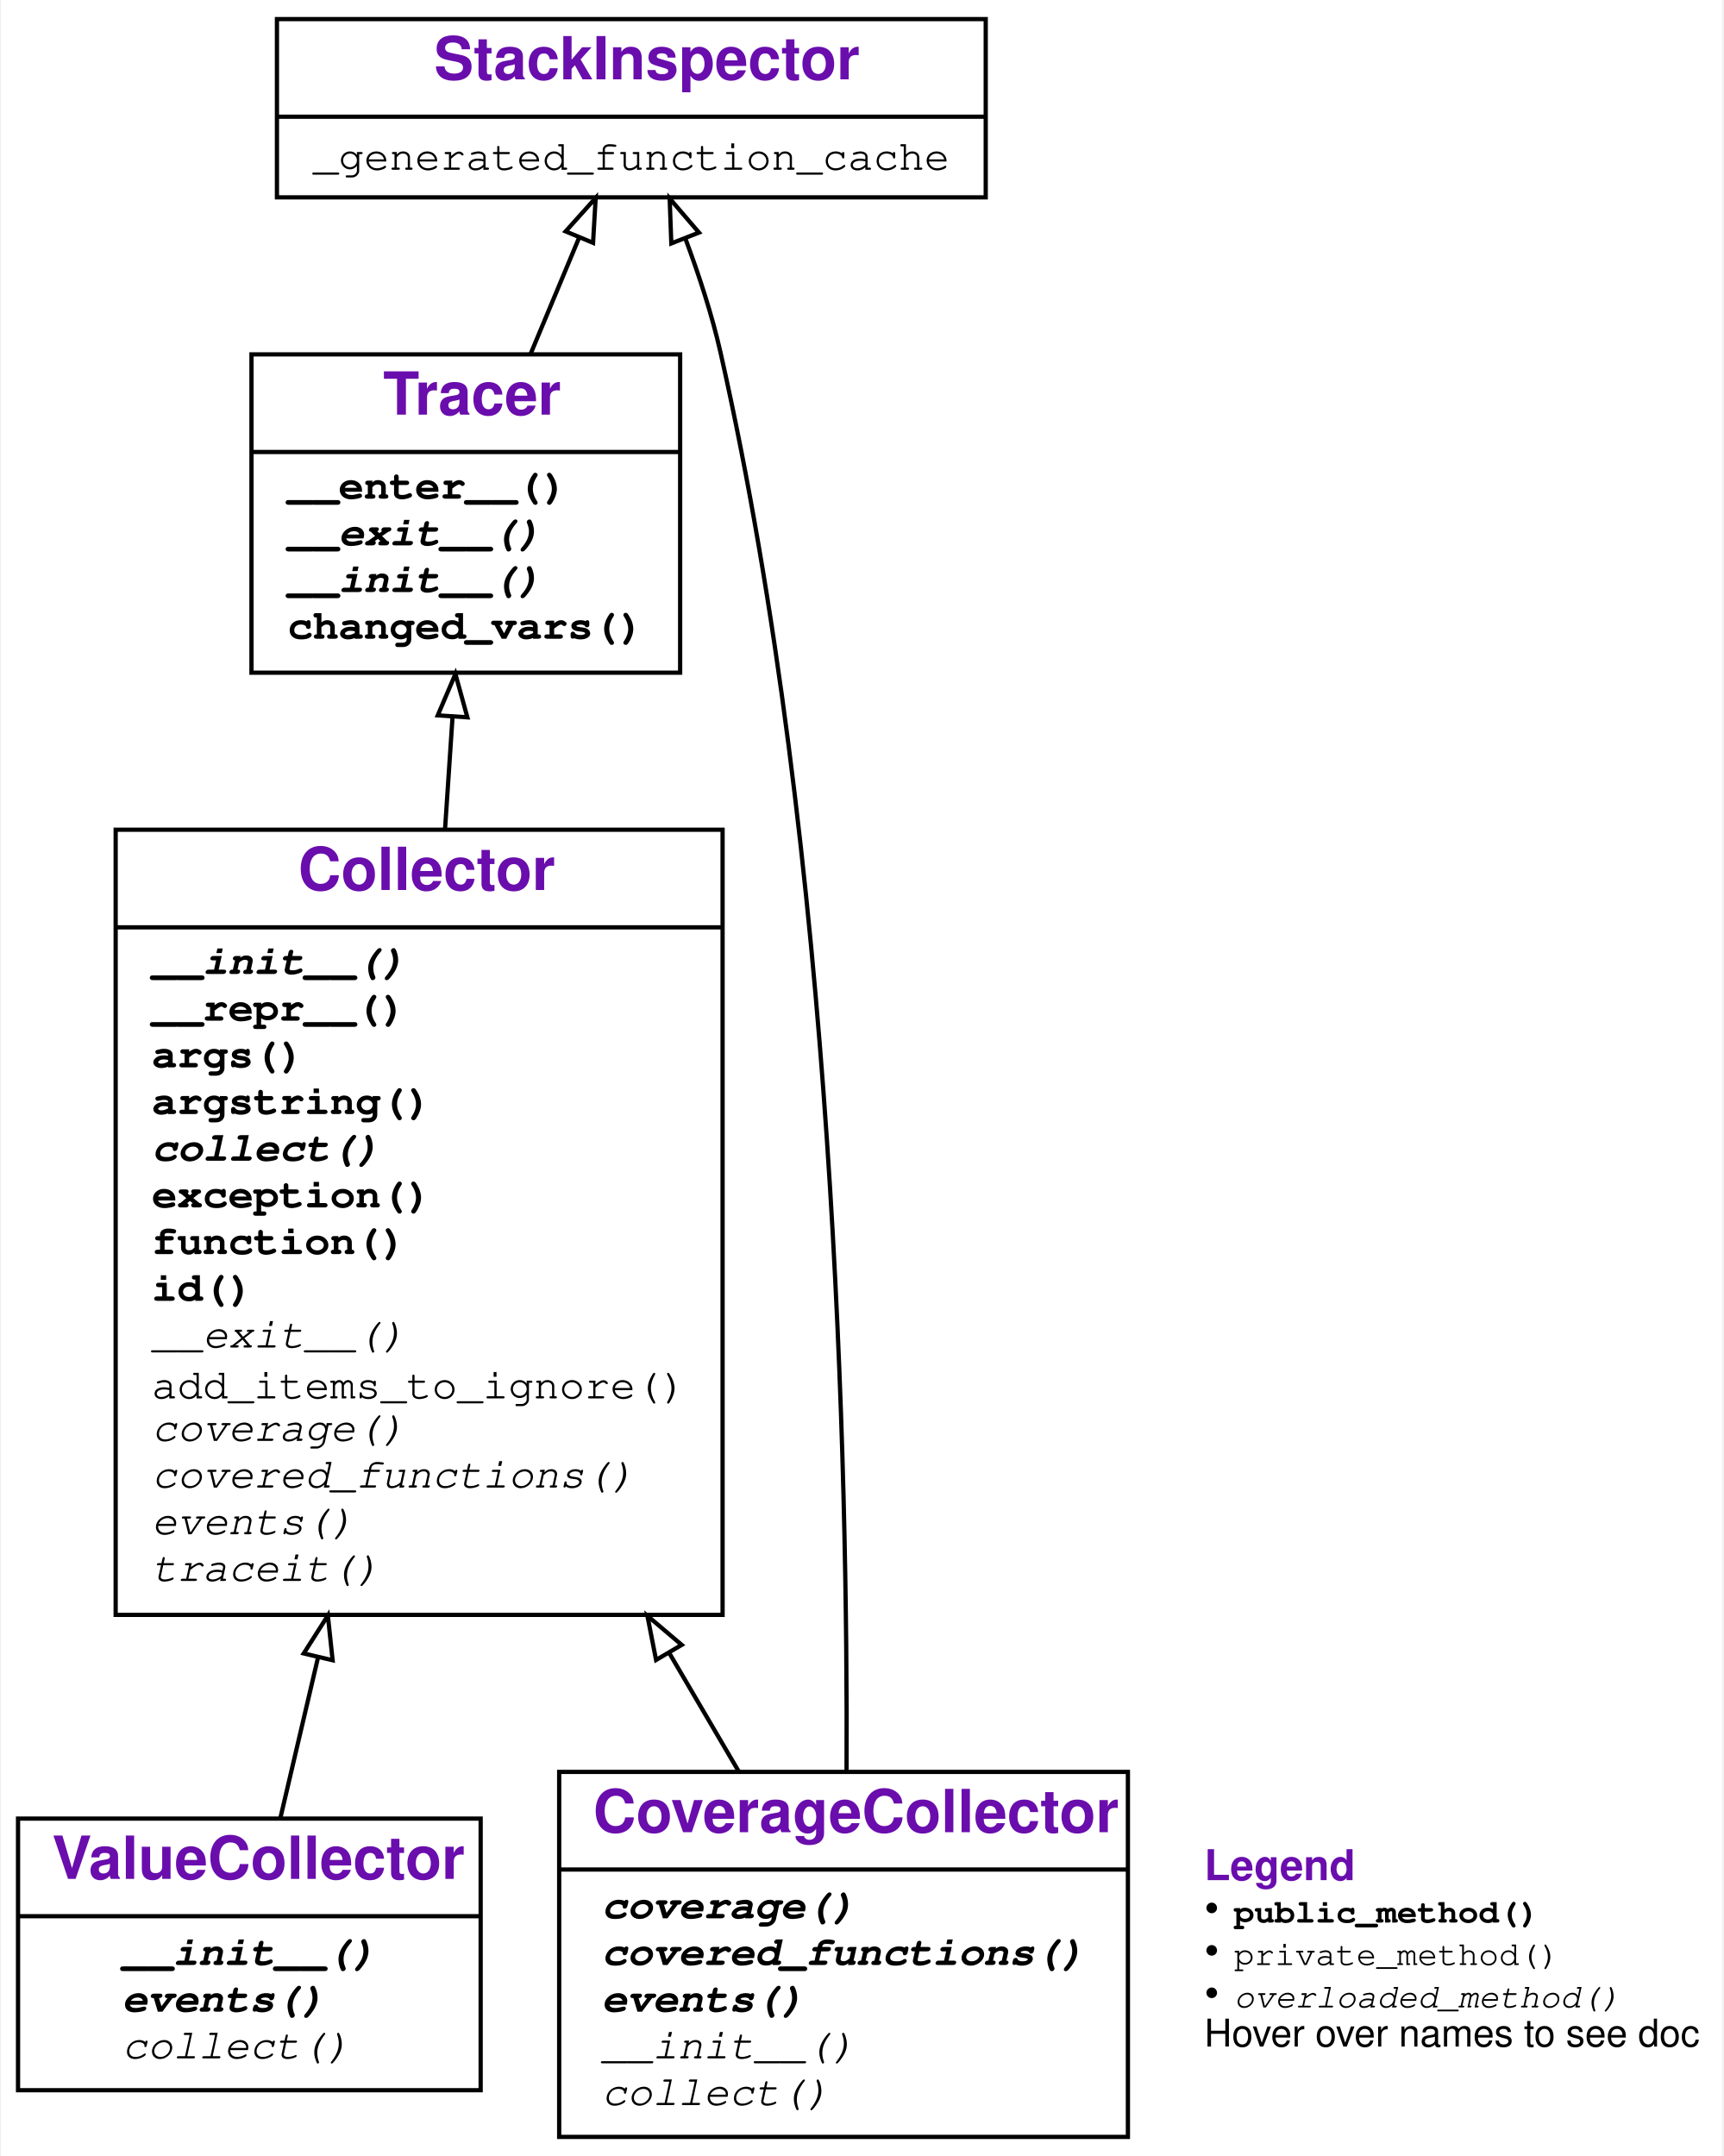
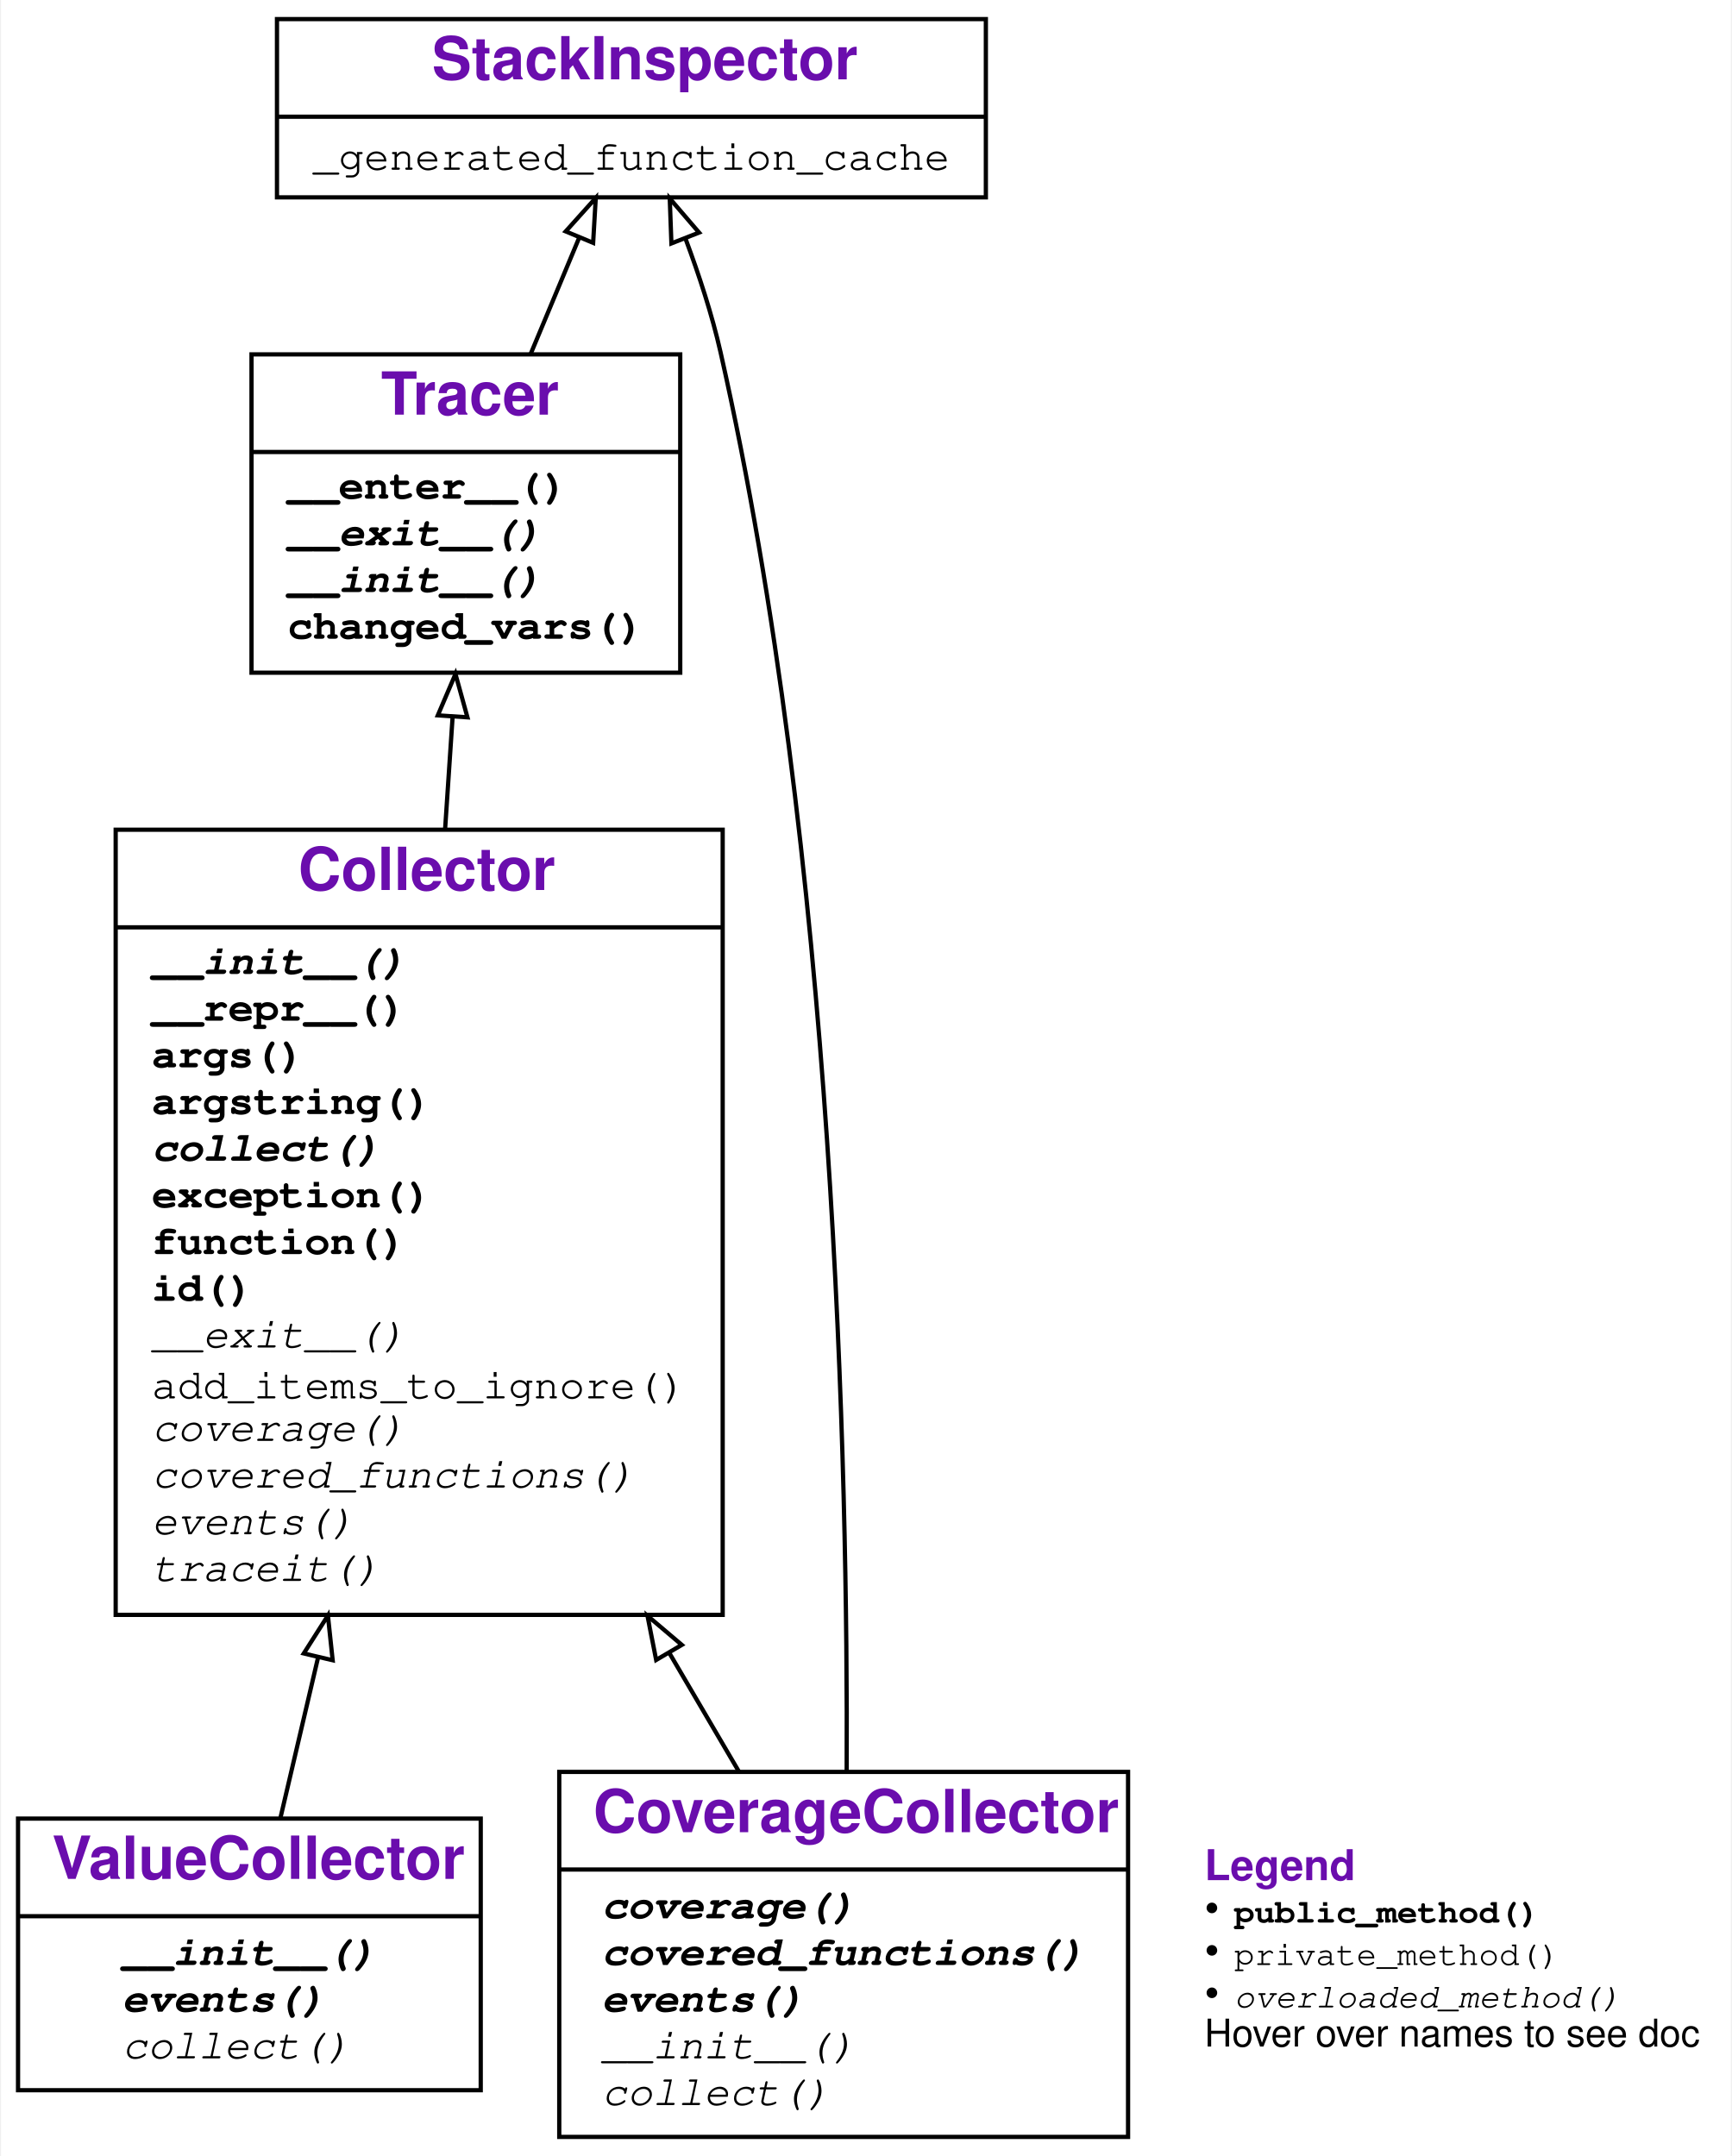
- <svg xmlns="http://www.w3.org/2000/svg" xmlns:xlink="http://www.w3.org/1999/xlink" width="406pt" height="508pt" viewBox="0.00 0.00 405.50 508.00">
+ <svg xmlns="http://www.w3.org/2000/svg" xmlns:xlink="http://www.w3.org/1999/xlink" width="408pt" height="508pt" viewBox="0.00 0.00 407.50 508.00">
  <g id="graph0" class="graph" transform="scale(1 1) rotate(0) translate(4 504)">
    <g id="a_graph0">
      <a xlink:title="CoverageCollector class hierarchy">
-         <polygon fill="white" stroke="transparent" points="-4,4 -4,-504 401.5,-504 401.5,4 -4,4" />
+         <polygon fill="white" stroke="transparent" points="-4,4 -4,-504 403.5,-504 403.5,4 -4,4" />
      </a>
    </g>
    <g id="node1" class="node">
      <g id="a_node1">
        <a xlink:href="#" xlink:title="class CoverageCollector:&#10;A class to record covered locations during execution.">
          <polygon fill="none" stroke="black" points="127.5,-0.5 127.5,-86.5 261.5,-86.5 261.5,-0.5 127.5,-0.5" />
          <text text-anchor="start" x="135.5" y="-72.3" font-family="Raleway, Helvetica, Arial, sans-serif" font-weight="bold" font-size="14.00" fill="#6a0dad">CoverageCollector</text>
          <polyline fill="none" stroke="black" points="127.5,-63.5 261.5,-63.5 " />
          <g id="a_node1_0">
            <a xlink:href="#" xlink:title="CoverageCollector">
              <g id="a_node1_1">
                <a xlink:href="#" xlink:title="coverage(self) -&gt; Set[Tuple[Callable, int]]:&#10;Return a set (function, lineno) with all locations covered.">
                  <text text-anchor="start" x="137.5" y="-52" font-family="'Fira Mono', 'Source Code Pro', 'Courier', monospace" font-weight="bold" font-style="italic" font-size="10.00">coverage()</text>
                </a>
              </g>
              <g id="a_node1_2">
                <a xlink:href="#" xlink:title="covered_functions(self) -&gt; Set[Callable]:&#10;Return a set with all functions covered.">
                  <text text-anchor="start" x="137.5" y="-41" font-family="'Fira Mono', 'Source Code Pro', 'Courier', monospace" font-weight="bold" font-style="italic" font-size="10.00">covered_functions()</text>
                </a>
              </g>
              <g id="a_node1_3">
                <a xlink:href="#" xlink:title="events(self) -&gt; Set[Tuple[str, int]]:&#10;Return the set of locations covered.&#10;Each location comes as a pair (`function_name`, `lineno`).">
                  <text text-anchor="start" x="137.5" y="-30" font-family="'Fira Mono', 'Source Code Pro', 'Courier', monospace" font-weight="bold" font-style="italic" font-size="10.00">events()</text>
                </a>
              </g>
              <g id="a_node1_4">
                <a xlink:href="#" xlink:title="__init__(self) -&gt; None:&#10;Constructor.">
                  <text text-anchor="start" x="137.5" y="-19" font-family="'Fira Mono', 'Source Code Pro', 'Courier', monospace" font-style="italic" font-size="10.00">__init__()</text>
                </a>
              </g>
              <g id="a_node1_5">
                <a xlink:href="#" xlink:title="collect(self, frame: frame, event: str, arg: Any) -&gt; None:&#10;Save coverage for an observed event.">
                  <text text-anchor="start" x="137.5" y="-8" font-family="'Fira Mono', 'Source Code Pro', 'Courier', monospace" font-style="italic" font-size="10.00">collect()</text>
                </a>
              </g>
            </a>
          </g>
        </a>
      </g>
    </g>
    <g id="node2" class="node">
      <g id="a_node2">
        <a xlink:href="#" xlink:title="class Collector:&#10;A class to record events during execution.">
          <polygon fill="none" stroke="black" points="23,-123.5 23,-308.5 166,-308.5 166,-123.5 23,-123.5" />
          <text text-anchor="start" x="66" y="-294.3" font-family="Raleway, Helvetica, Arial, sans-serif" font-weight="bold" font-size="14.00" fill="#6a0dad">Collector</text>
          <polyline fill="none" stroke="black" points="23,-285.5 166,-285.5 " />
          <g id="a_node2_6">
            <a xlink:href="#" xlink:title="Collector">
              <g id="a_node2_7">
                <a xlink:href="#" xlink:title="__init__(self) -&gt; None:&#10;Constructor.">
                  <text text-anchor="start" x="31.5" y="-274.5" font-family="'Fira Mono', 'Source Code Pro', 'Courier', monospace" font-weight="bold" font-style="italic" font-size="10.00">__init__()</text>
                </a>
              </g>
              <g id="a_node2_8">
                <a xlink:href="#" xlink:title="__repr__(self) -&gt; str:&#10;Return a string representation of the collector">
                  <text text-anchor="start" x="31.5" y="-263.5" font-family="'Fira Mono', 'Source Code Pro', 'Courier', monospace" font-weight="bold" font-size="10.00">__repr__()</text>
                </a>
              </g>
              <g id="a_node2_9">
                <a xlink:href="#" xlink:title="args(self) -&gt; Dict[str, Any]:&#10;Return a dict of argument names and values from the first call">
                  <text text-anchor="start" x="31.5" y="-252.5" font-family="'Fira Mono', 'Source Code Pro', 'Courier', monospace" font-weight="bold" font-size="10.00">args()</text>
                </a>
              </g>
              <g id="a_node2_10">
                <a xlink:href="#" xlink:title="argstring(self) -&gt; str:&#10;Return the list of arguments from the first call,&#10;as a printable string">
                  <text text-anchor="start" x="31.5" y="-241.5" font-family="'Fira Mono', 'Source Code Pro', 'Courier', monospace" font-weight="bold" font-size="10.00">argstring()</text>
                </a>
              </g>
              <g id="a_node2_11">
                <a xlink:href="#" xlink:title="collect(self, frame: frame, event: str, arg: Any) -&gt; None:&#10;Collector function. To be overloaded in subclasses.">
                  <text text-anchor="start" x="31.5" y="-230.5" font-family="'Fira Mono', 'Source Code Pro', 'Courier', monospace" font-weight="bold" font-style="italic" font-size="10.00">collect()</text>
                </a>
              </g>
              <g id="a_node2_12">
                <a xlink:href="#" xlink:title="exception(self) -&gt; Optional[Type]:&#10;Return the exception class from the first call,&#10;or None if no exception was raised.">
                  <text text-anchor="start" x="31.5" y="-219.5" font-family="'Fira Mono', 'Source Code Pro', 'Courier', monospace" font-weight="bold" font-size="10.00">exception()</text>
                </a>
              </g>
              <g id="a_node2_13">
                <a xlink:href="#" xlink:title="function(self) -&gt; Callable:&#10;Return the function from the first call, as a function object">
                  <text text-anchor="start" x="31.5" y="-208.5" font-family="'Fira Mono', 'Source Code Pro', 'Courier', monospace" font-weight="bold" font-size="10.00">function()</text>
                </a>
              </g>
              <g id="a_node2_14">
                <a xlink:href="#" xlink:title="id(self) -&gt; str:&#10;Return an identifier for the collector,&#10;created from the first call">
                  <text text-anchor="start" x="31.5" y="-197.5" font-family="'Fira Mono', 'Source Code Pro', 'Courier', monospace" font-weight="bold" font-size="10.00">id()</text>
                </a>
              </g>
              <g id="a_node2_15">
                <a xlink:href="#" xlink:title="__exit__(self, exc_tp: Type, exc_value: BaseException, exc_traceback: traceback) -&gt; Optional[bool]:&#10;Exit the `with` block.">
                  <text text-anchor="start" x="31.5" y="-186.5" font-family="'Fira Mono', 'Source Code Pro', 'Courier', monospace" font-style="italic" font-size="10.00">__exit__()</text>
                </a>
              </g>
              <g id="a_node2_16">
                <a xlink:href="#" xlink:title="add_items_to_ignore(self, items_to_ignore: List[Union[Type, Callable]]) -&gt; None:&#10;Define additional classes and functions to ignore during collection&#10;(typically `Debugger` classes using these collectors).">
                  <text text-anchor="start" x="31.5" y="-174.5" font-family="'Fira Mono', 'Source Code Pro', 'Courier', monospace" font-size="10.00">add_items_to_ignore()</text>
                </a>
              </g>
              <g id="a_node2_17">
                <a xlink:href="#" xlink:title="coverage(self) -&gt; Set[Tuple[Callable, int]]:&#10;Return a set (function, lineno) with locations covered.&#10;To be overloaded in subclasses.">
                  <text text-anchor="start" x="31.5" y="-164.5" font-family="'Fira Mono', 'Source Code Pro', 'Courier', monospace" font-style="italic" font-size="10.00">coverage()</text>
                </a>
              </g>
              <g id="a_node2_18">
                <a xlink:href="#" xlink:title="covered_functions(self) -&gt; Set[Callable]:&#10;Set of covered functions. To be overloaded in subclasses.">
                  <text text-anchor="start" x="31.5" y="-153.5" font-family="'Fira Mono', 'Source Code Pro', 'Courier', monospace" font-style="italic" font-size="10.00">covered_functions()</text>
                </a>
              </g>
              <g id="a_node2_19">
                <a xlink:href="#" xlink:title="events(self) -&gt; Set:&#10;Return a collection of events. To be overridden in subclasses.">
                  <text text-anchor="start" x="31.5" y="-142.5" font-family="'Fira Mono', 'Source Code Pro', 'Courier', monospace" font-style="italic" font-size="10.00">events()</text>
                </a>
              </g>
              <g id="a_node2_20">
                <a xlink:href="#" xlink:title="traceit(self, frame: frame, event: str, arg: Any) -&gt; None:&#10;Tracing function.&#10;Saves the first function and calls collect().">
                  <text text-anchor="start" x="31.5" y="-131.5" font-family="'Fira Mono', 'Source Code Pro', 'Courier', monospace" font-style="italic" font-size="10.00">traceit()</text>
                </a>
              </g>
            </a>
          </g>
        </a>
      </g>
    </g>
    <g id="edge1" class="edge">
      <path fill="none" stroke="black" d="M169.78,-86.65C164.68,-95.34 159.11,-104.85 153.37,-114.63" />
      <polygon fill="none" stroke="black" points="150.33,-112.88 148.29,-123.28 156.37,-116.43 150.33,-112.88" />
    </g>
    <g id="node4" class="node">
      <g id="a_node4">
        <a xlink:href="StackInspector.ipynb" xlink:title="class StackInspector:&#10;Provide functions to inspect the stack">
          <polygon fill="none" stroke="black" points="61,-457.5 61,-499.5 228,-499.5 228,-457.5 61,-457.5" />
-           <text text-anchor="start" x="98" y="-485.3" font-family="Raleway, Helvetica, Arial, sans-serif" font-weight="bold" font-size="14.00" fill="#6a0dad">StackInspector</text>
+           <text text-anchor="start" x="97.5" y="-485.3" font-family="Raleway, Helvetica, Arial, sans-serif" font-weight="bold" font-size="14.00" fill="#6a0dad">StackInspector</text>
          <polyline fill="none" stroke="black" points="61,-476.5 228,-476.5 " />
          <g id="a_node4_21">
            <a xlink:href="#" xlink:title="StackInspector">
              <g id="a_node4_22">
-                 <a xlink:href="StackInspector.ipynb" xlink:title="_generated_function_cache = {('remove_html_markup', 1): &lt;function remove_html_markup at 0x10c4af550&gt;, ('middle', 1): &lt;function middle at 0x10c6da5e0&gt;}">
+                 <a xlink:href="StackInspector.ipynb" xlink:title="_generated_function_cache = {('remove_html_markup', 1): &lt;function remove_html_markup at 0x1090761f0&gt;, ('middle', 1): &lt;function middle at 0x1093ef310&gt;}">
                  <text text-anchor="start" x="69.5" y="-464" font-family="'Fira Mono', 'Source Code Pro', 'Courier', monospace" font-size="10.00">_generated_function_cache</text>
                </a>
              </g>
            </a>
          </g>
        </a>
      </g>
    </g>
    <g id="edge4" class="edge">
      <path fill="none" stroke="black" d="M195.21,-86.6C195.53,-156.82 192.44,-301.91 165.5,-421 163.49,-429.88 160.42,-439.24 157.25,-447.74" />
      <polygon fill="none" stroke="black" points="153.92,-446.65 153.53,-457.24 160.44,-449.2 153.92,-446.65" />
    </g>
    <g id="node3" class="node">
      <g id="a_node3">
        <a xlink:href="Tracer.ipynb" xlink:title="class Tracer:&#10;A class for tracing a piece of code. Use as `with Tracer(): block()`">
          <polygon fill="none" stroke="black" points="55,-345.5 55,-420.5 156,-420.5 156,-345.5 55,-345.5" />
-           <text text-anchor="start" x="86" y="-406.3" font-family="Raleway, Helvetica, Arial, sans-serif" font-weight="bold" font-size="14.00" fill="#6a0dad">Tracer</text>
+           <text text-anchor="start" x="85.5" y="-406.3" font-family="Raleway, Helvetica, Arial, sans-serif" font-weight="bold" font-size="14.00" fill="#6a0dad">Tracer</text>
          <polyline fill="none" stroke="black" points="55,-397.5 156,-397.5 " />
          <g id="a_node3_23">
            <a xlink:href="#" xlink:title="Tracer">
              <g id="a_node3_24">
                <a xlink:href="Tracer.ipynb" xlink:title="__enter__(self) -&gt; Any:&#10;Called at begin of `with` block. Turn tracing on.">
                  <text text-anchor="start" x="63.5" y="-386.5" font-family="'Fira Mono', 'Source Code Pro', 'Courier', monospace" font-weight="bold" font-size="10.00">__enter__()</text>
                </a>
              </g>
              <g id="a_node3_25">
                <a xlink:href="Tracer.ipynb" xlink:title="__exit__(self, exc_tp: Type, exc_value: BaseException, exc_traceback: traceback) -&gt; Optional[bool]:&#10;Called at end of `with` block. Turn tracing off.&#10;Return `None` if ok, not `None` if internal error.">
                  <text text-anchor="start" x="63.5" y="-375.5" font-family="'Fira Mono', 'Source Code Pro', 'Courier', monospace" font-weight="bold" font-style="italic" font-size="10.00">__exit__()</text>
                </a>
              </g>
              <g id="a_node3_26">
-                 <a xlink:href="Tracer.ipynb" xlink:title="__init__(self, file: &lt;class 'TextIO'&gt; = &lt;ipykernel.iostream.OutStream object at 0x10bfc4f40&gt;) -&gt; None:&#10;Create a new tracer.&#10;If `file` is given, output to `file` instead of stdout.">
+                 <a xlink:href="Tracer.ipynb" xlink:title="__init__(self, file: &lt;class 'TextIO'&gt; = &lt;ipykernel.iostream.OutStream object at 0x107a0b4c0&gt;) -&gt; None:&#10;Create a new tracer.&#10;If `file` is given, output to `file` instead of stdout.">
                  <text text-anchor="start" x="63.5" y="-364.5" font-family="'Fira Mono', 'Source Code Pro', 'Courier', monospace" font-weight="bold" font-style="italic" font-size="10.00">__init__()</text>
                </a>
              </g>
              <g id="a_node3_27">
                <a xlink:href="Tracer.ipynb" xlink:title="changed_vars(self, new_vars: Dict[str, Any]) -&gt; Dict[str, Any]:&#10;Track changed variables, based on `new_vars` observed.">
                  <text text-anchor="start" x="63.5" y="-353.5" font-family="'Fira Mono', 'Source Code Pro', 'Courier', monospace" font-weight="bold" font-size="10.00">changed_vars()</text>
                </a>
              </g>
            </a>
          </g>
        </a>
      </g>
    </g>
    <g id="edge2" class="edge">
      <path fill="none" stroke="black" d="M100.61,-308.67C101.22,-317.74 101.81,-326.67 102.37,-335" />
      <polygon fill="none" stroke="black" points="98.89,-335.45 103.05,-345.19 105.87,-334.98 98.89,-335.45" />
    </g>
    <g id="edge3" class="edge">
      <path fill="none" stroke="black" d="M120.8,-420.69C124.59,-429.76 128.59,-439.36 132.21,-448.03" />
      <polygon fill="none" stroke="black" points="129.02,-449.48 136.1,-457.36 135.48,-446.78 129.02,-449.48" />
    </g>
    <g id="node5" class="node">
      <g id="a_node5">
        <a xlink:href="#" xlink:title="class ValueCollector:&#10;&quot;A class to collect local variables and their values.">
          <polygon fill="none" stroke="black" points="0,-11.5 0,-75.5 109,-75.5 109,-11.5 0,-11.5" />
          <text text-anchor="start" x="8" y="-61.3" font-family="Raleway, Helvetica, Arial, sans-serif" font-weight="bold" font-size="14.00" fill="#6a0dad">ValueCollector</text>
          <polyline fill="none" stroke="black" points="0,-52.5 109,-52.5 " />
          <g id="a_node5_28">
            <a xlink:href="#" xlink:title="ValueCollector">
              <g id="a_node5_29">
                <a xlink:href="#" xlink:title="__init__(self) -&gt; None:&#10;Constructor.">
                  <text text-anchor="start" x="24.5" y="-41" font-family="'Fira Mono', 'Source Code Pro', 'Courier', monospace" font-weight="bold" font-style="italic" font-size="10.00">__init__()</text>
                </a>
              </g>
              <g id="a_node5_30">
                <a xlink:href="#" xlink:title="events(self) -&gt; Set[str]:&#10;A set of (variable, value) pairs observed">
                  <text text-anchor="start" x="24.5" y="-30" font-family="'Fira Mono', 'Source Code Pro', 'Courier', monospace" font-weight="bold" font-style="italic" font-size="10.00">events()</text>
                </a>
              </g>
              <g id="a_node5_31">
                <a xlink:href="#" xlink:title="collect(self, frame: frame, event: str, arg: Any) -&gt; None:&#10;Collector function. To be overloaded in subclasses.">
                  <text text-anchor="start" x="24.5" y="-19" font-family="'Fira Mono', 'Source Code Pro', 'Courier', monospace" font-style="italic" font-size="10.00">collect()</text>
                </a>
              </g>
            </a>
          </g>
        </a>
      </g>
    </g>
    <g id="edge5" class="edge">
      <path fill="none" stroke="black" d="M61.84,-75.77C64.41,-86.76 67.47,-99.77 70.66,-113.37" />
      <polygon fill="none" stroke="black" points="67.31,-114.41 73,-123.35 74.12,-112.81 67.31,-114.41" />
    </g>
    <g id="node6" class="node">
      <text text-anchor="start" x="279.5" y="-61" font-family="Raleway, Helvetica, Arial, sans-serif" font-weight="bold" font-size="10.00" fill="#6a0dad">Legend</text>
      <text text-anchor="start" x="279.5" y="-51" font-family="Raleway, Helvetica, Arial, sans-serif" font-size="10.00">• </text>
      <text text-anchor="start" x="286.5" y="-51" font-family="'Fira Mono', 'Source Code Pro', 'Courier', monospace" font-weight="bold" font-size="8.00">public_method()</text>
      <text text-anchor="start" x="279.5" y="-41" font-family="Raleway, Helvetica, Arial, sans-serif" font-size="10.00">• </text>
      <text text-anchor="start" x="286.5" y="-41" font-family="'Fira Mono', 'Source Code Pro', 'Courier', monospace" font-size="8.00">private_method()</text>
      <text text-anchor="start" x="279.5" y="-31" font-family="Raleway, Helvetica, Arial, sans-serif" font-size="10.00">• </text>
      <text text-anchor="start" x="286.5" y="-31" font-family="'Fira Mono', 'Source Code Pro', 'Courier', monospace" font-style="italic" font-size="8.00">overloaded_method()</text>
      <text text-anchor="start" x="279.5" y="-21.8" font-family="Helvetica,sans-Serif" font-size="9.00">Hover over names to see doc</text>
    </g>
  </g>
</svg>
